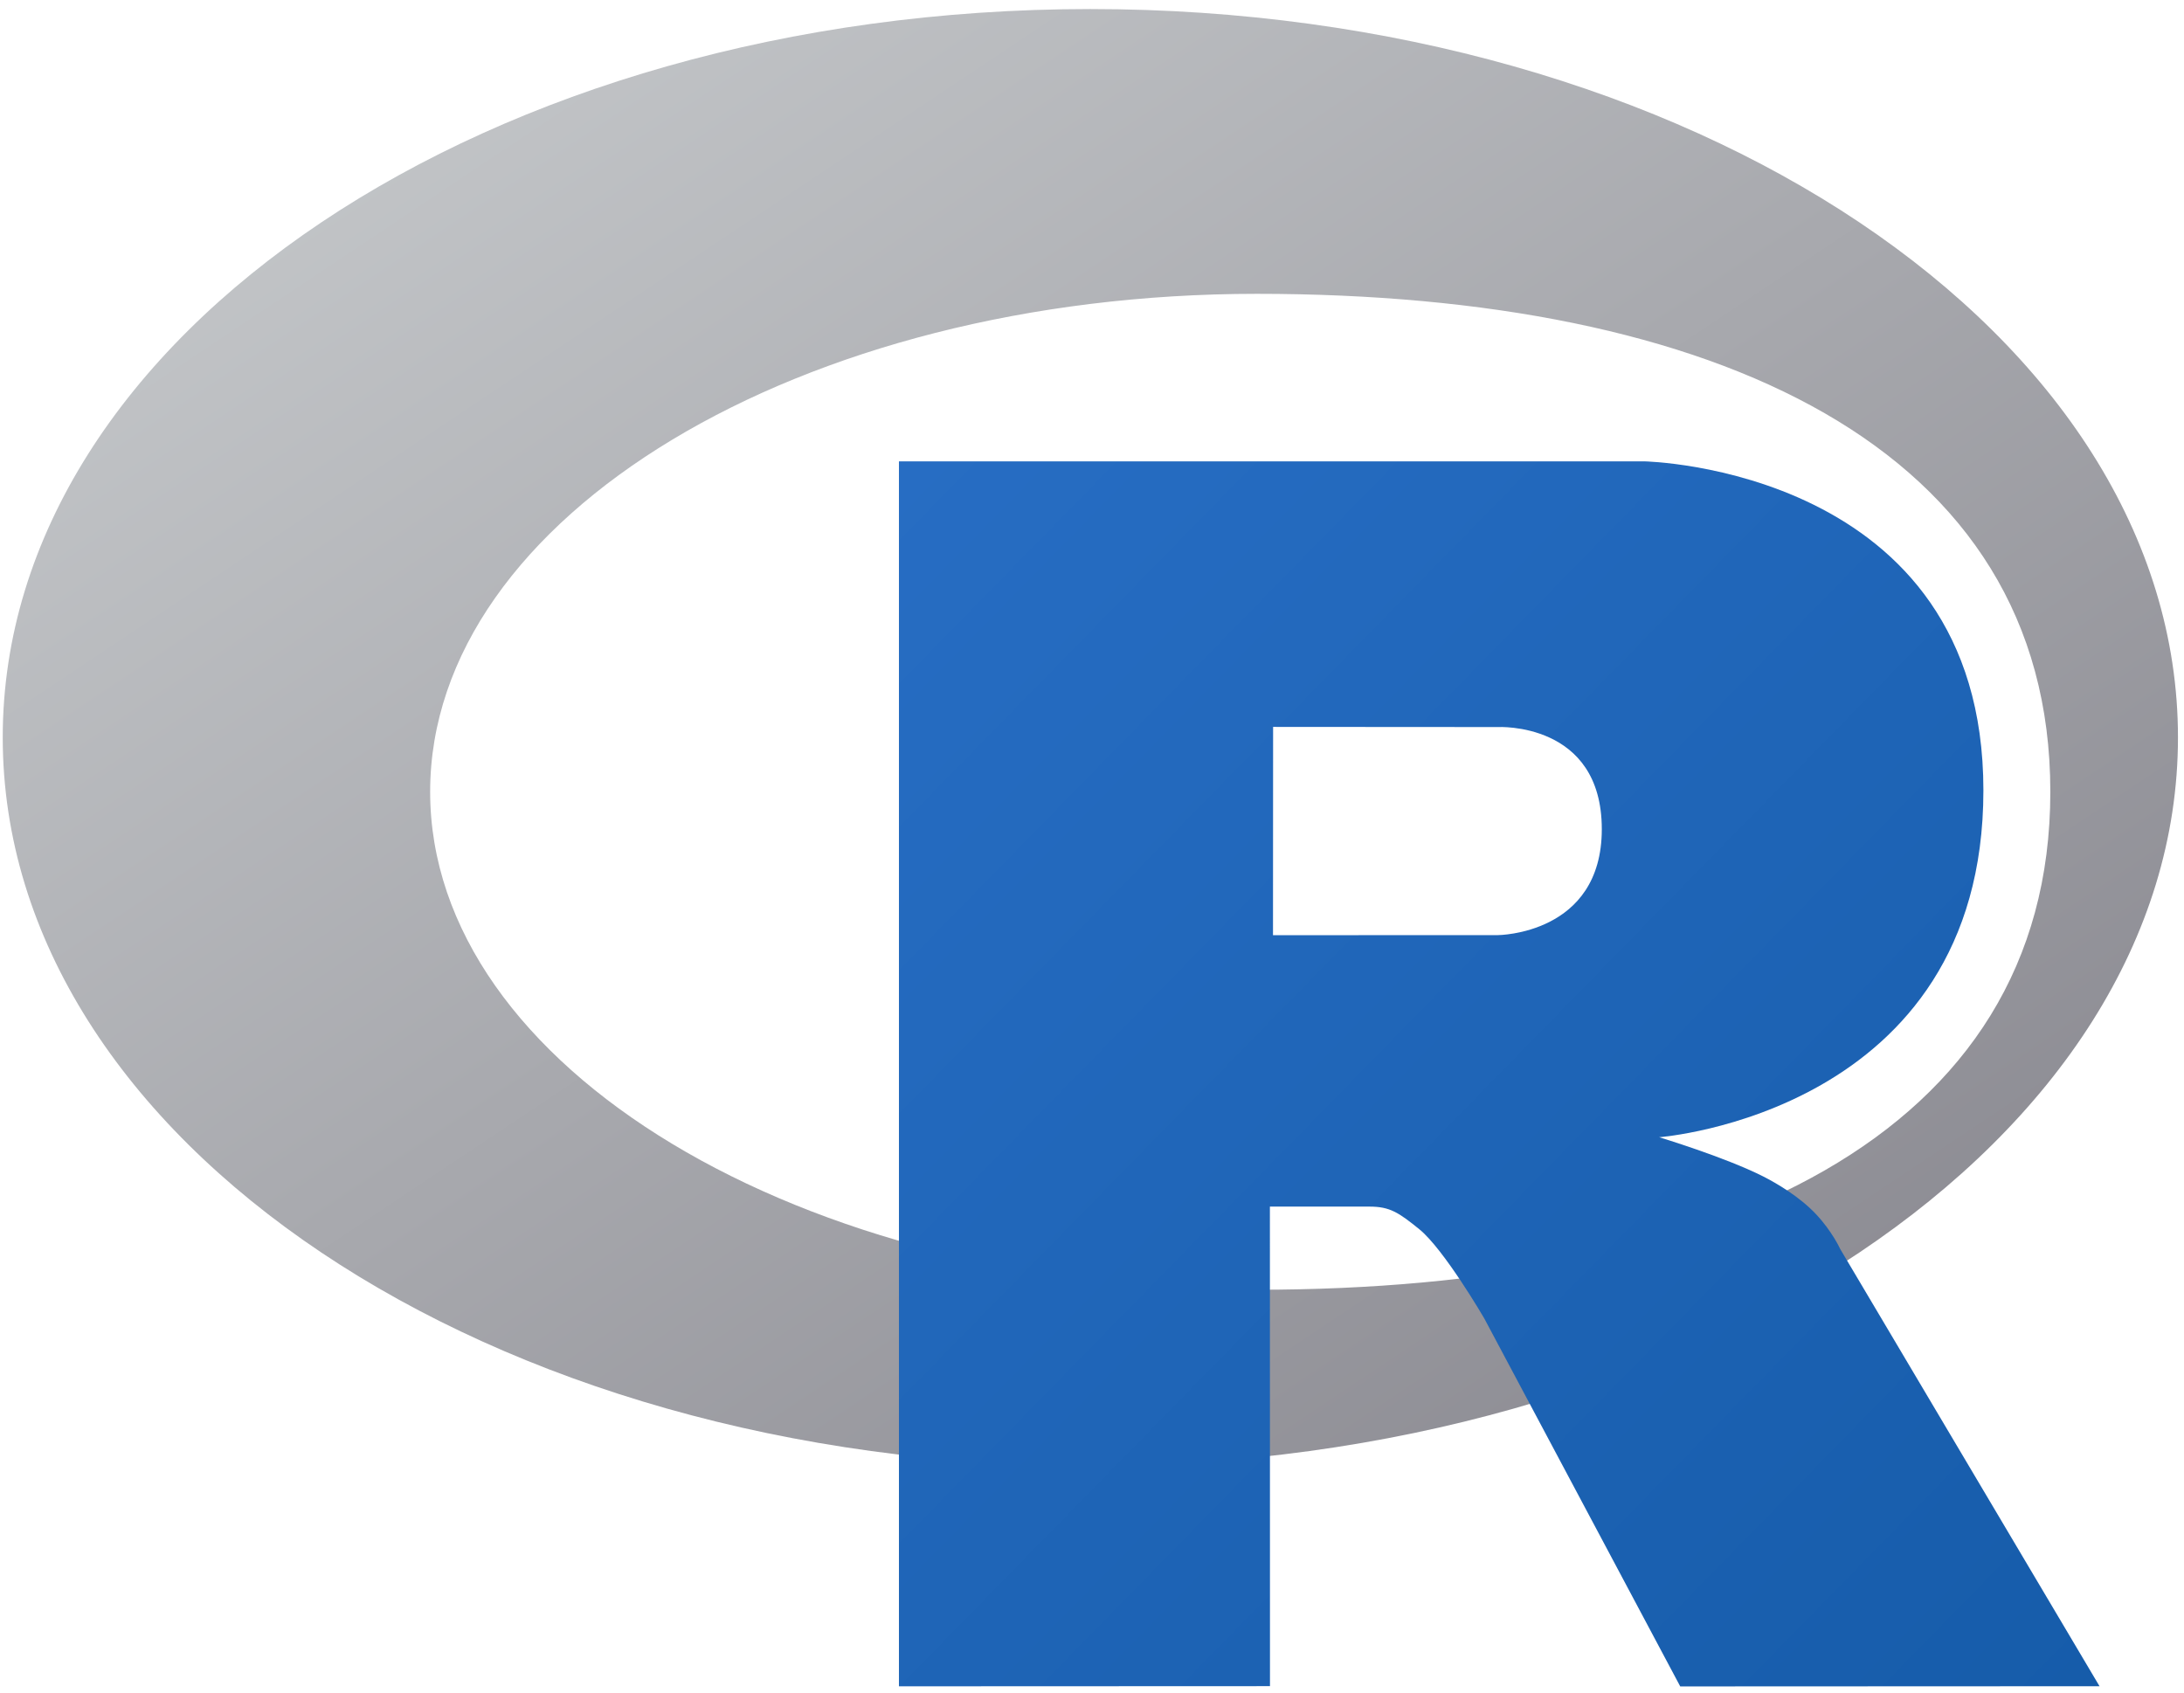
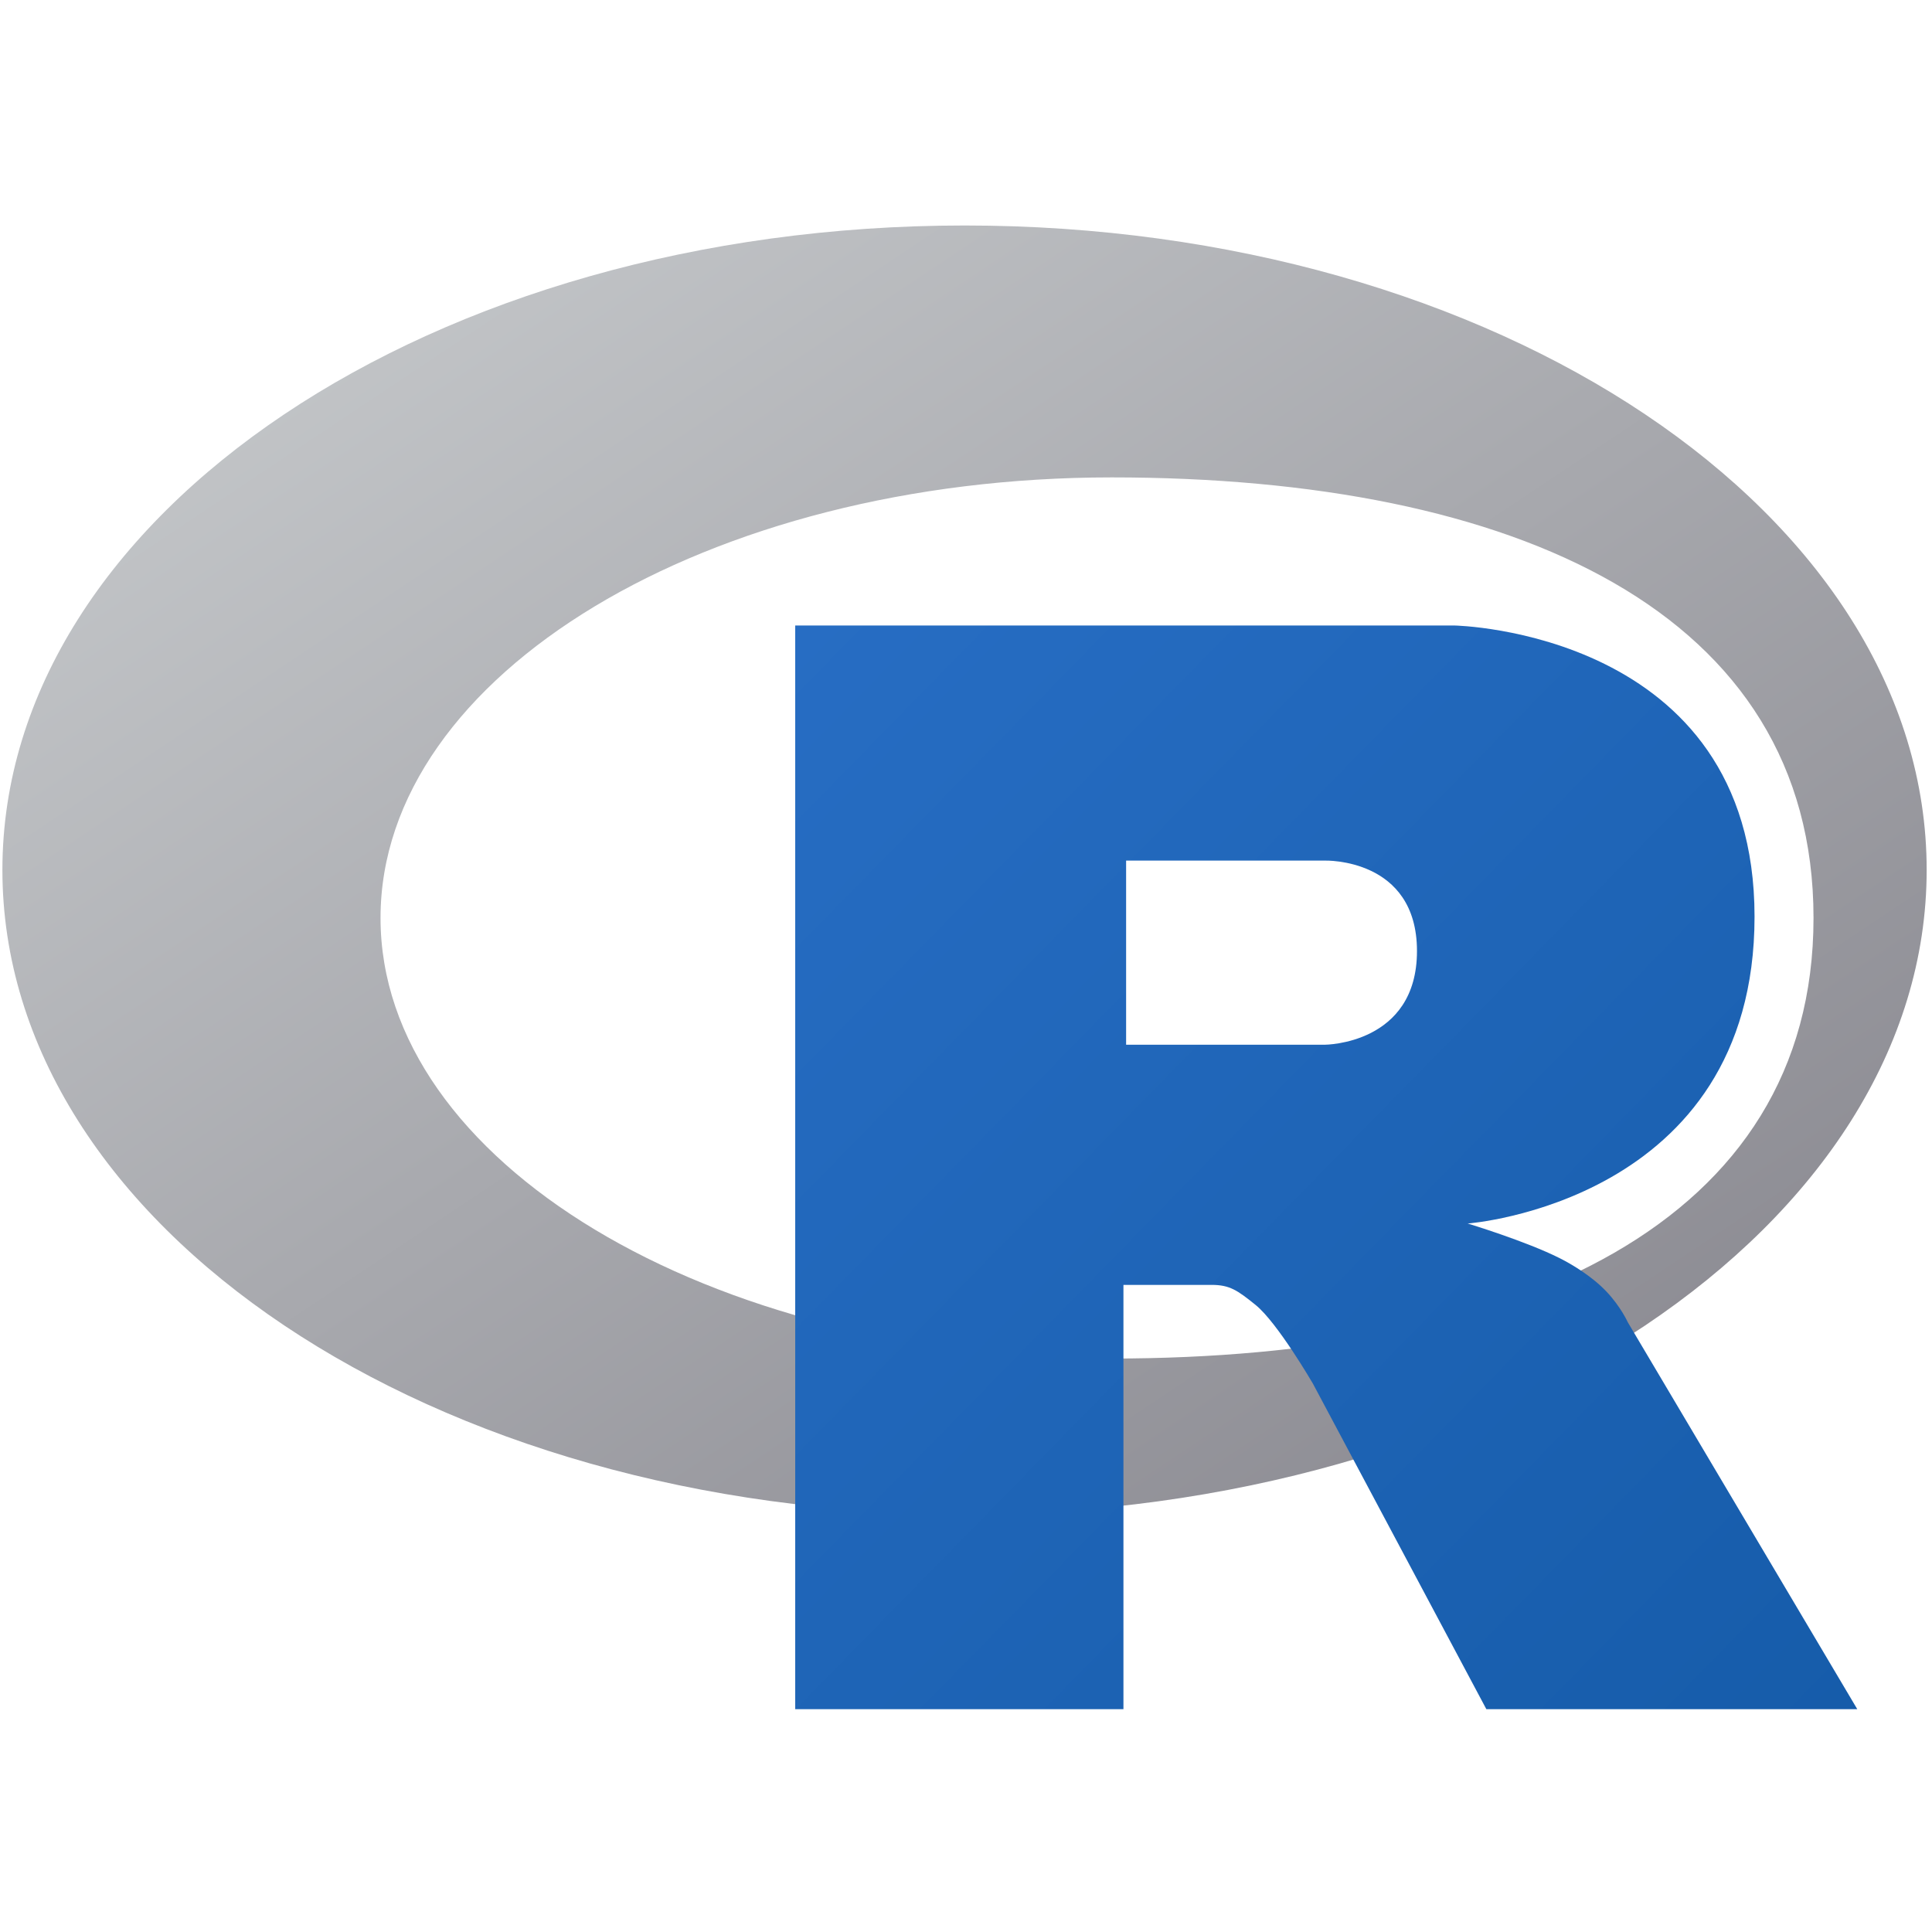
- <svg xmlns="http://www.w3.org/2000/svg" width="724" height="561">
+ <svg xmlns="http://www.w3.org/2000/svg" viewBox="0 0 724 724">
  <defs>
-     <linearGradient id="g" x1="0" x2="1" y1="0" y2="1" gradientUnits="objectBoundingBox" spreadMethod="pad">
-       <stop offset="0" stop-color="#cbced0" stop-opacity="1" />
-       <stop offset="1" stop-color="#84838b" stop-opacity="1" />
+     <linearGradient id="a" x1="0" x2="1" y1="0" y2="1" gradientUnits="objectBoundingBox" spreadMethod="pad">
+       <stop offset="0" stop-color="#cbced0" />
+       <stop offset="1" stop-color="#84838b" />
    </linearGradient>
    <linearGradient id="b" x1="0" x2="1" y1="0" y2="1" gradientUnits="objectBoundingBox" spreadMethod="pad">
-       <stop offset="0" stop-color="#276dc3" stop-opacity="1" />
-       <stop offset="1" stop-color="#165caa" stop-opacity="1" />
+       <stop offset="0" stop-color="#276dc3" />
+       <stop offset="1" stop-color="#165caa" />
    </linearGradient>
  </defs>
-   <path d="M361.453,485.937 C162.329,485.937 0.906,377.828 0.906,244.469 C0.906,111.109 162.329,3.000 361.453,3.000 C560.578,3.000 722.000,111.109 722.000,244.469 C722.000,377.828 560.578,485.937 361.453,485.937 ZM416.641,97.406 C265.289,97.406 142.594,171.314 142.594,262.484 C142.594,353.654 265.289,427.562 416.641,427.562 C567.992,427.562 679.687,377.033 679.687,262.484 C679.687,147.971 567.992,97.406 416.641,97.406 Z" fill="url(#g)" fill-rule="evenodd" />
-   <path d="M550.000,377.000 C550.000,377.000 571.822,383.585 584.500,390.000 C588.899,392.226 596.510,396.668 602.000,402.500 C607.378,408.212 610.000,414.000 610.000,414.000 L696.000,559.000 L557.000,559.062 L492.000,437.000 C492.000,437.000 478.690,414.131 470.500,407.500 C463.668,401.969 460.755,400.000 454.000,400.000 C449.298,400.000 420.974,400.000 420.974,400.000 L421.000,558.974 L298.000,559.026 L298.000,152.938 L545.000,152.938 C545.000,152.938 657.500,154.967 657.500,262.000 C657.500,369.033 550.000,377.000 550.000,377.000 ZM496.500,241.024 L422.037,240.976 L422.000,310.026 L496.500,310.002 C496.500,310.002 531.000,309.895 531.000,274.877 C531.000,239.155 496.500,241.024 496.500,241.024 Z" fill="url(#b" fill-rule="evenodd" />
+   <g fill-rule="evenodd">
+     <path fill="url(#a)" d="M361.5 567.4C162.3 567.4.9 459.3.9 326S162.3 84.5 361.5 84.5 722 192.6 722 326 560.6 567.5 361.5 567.5Zm55.1-388.5c-151.4 0-274 73.9-274 165.1s122.7 165.1 274 165.1 263-50.5 263-165.1-111.7-165.1-263-165.1Z" />
+     <path fill="url(#b)" d="M550 458.5s21.8 6.6 34.5 13c4.4 2.2 12 6.7 17.5 12.5 5.4 5.7 8 11.5 8 11.5l86 145H557l-65-122s-13.3-22.9-21.5-29.5c-6.8-5.5-9.7-7.5-16.5-7.5h-33v159H298V234.4h247s112.5 2 112.5 109.1-107.5 115-107.5 115Zm-53.5-136H422v69h74.5s34.5-.1 34.5-35.1-34.5-33.9-34.5-33.9Z" />
+   </g>
</svg>
